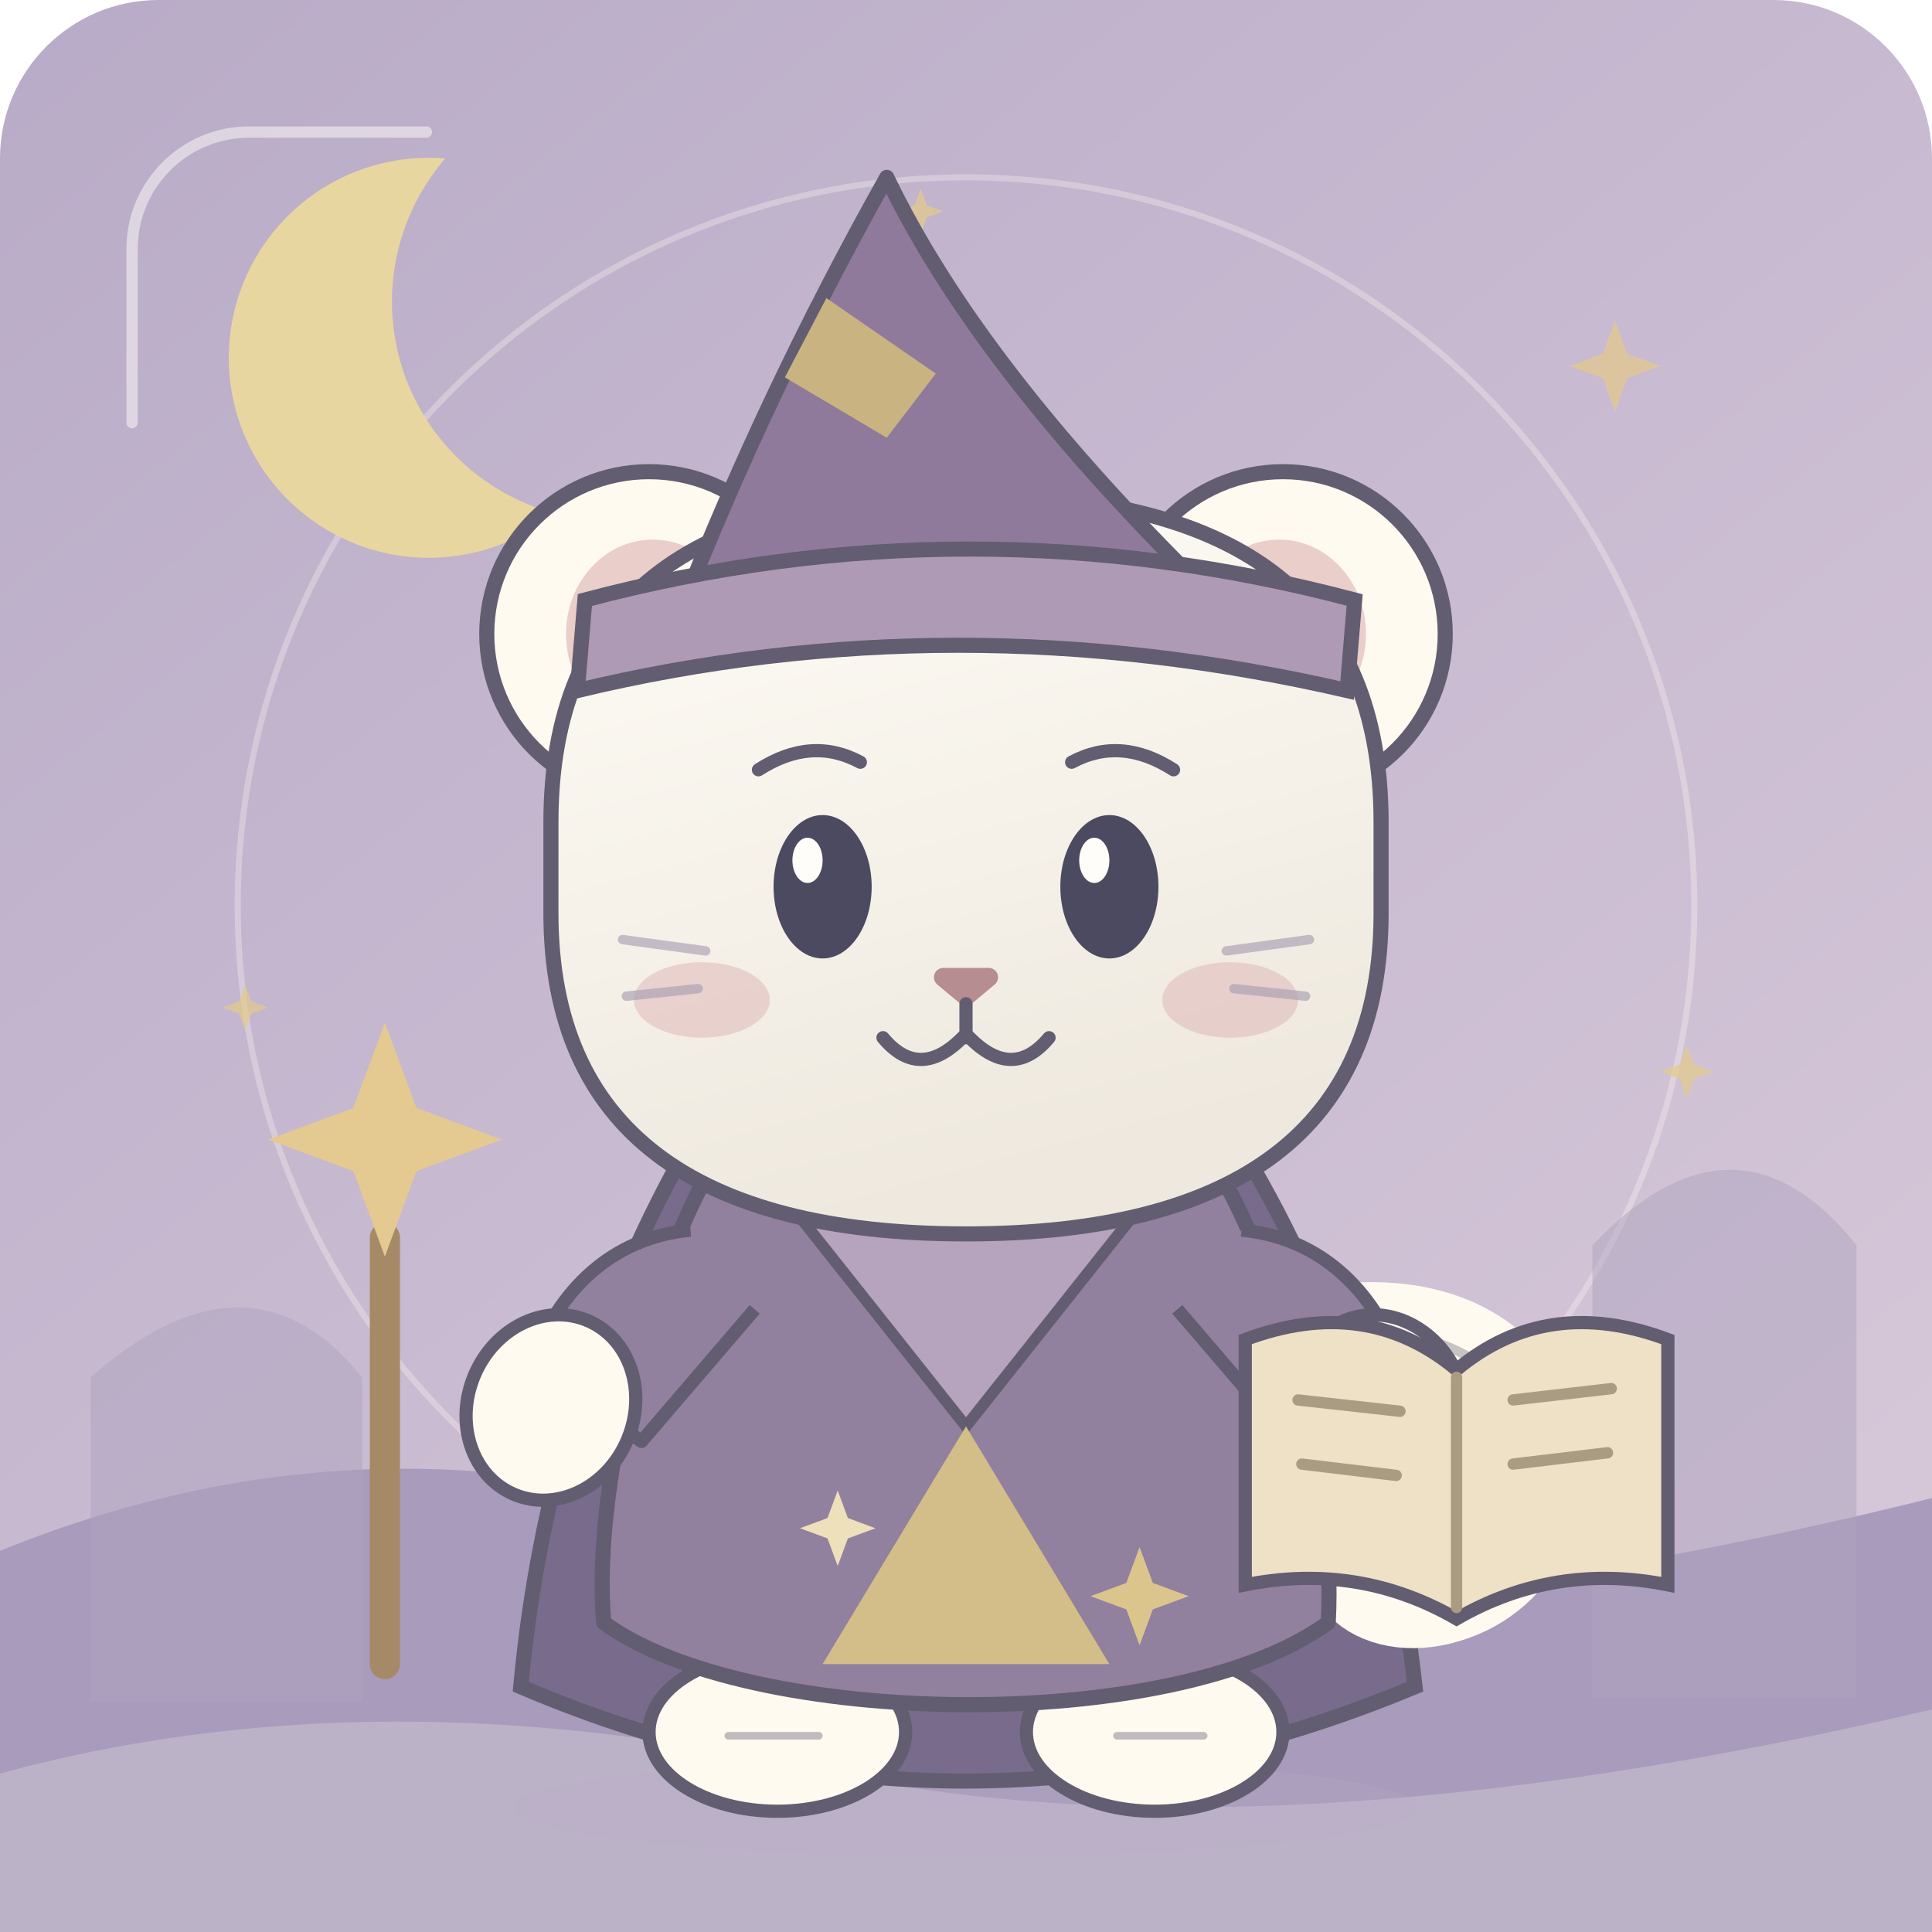
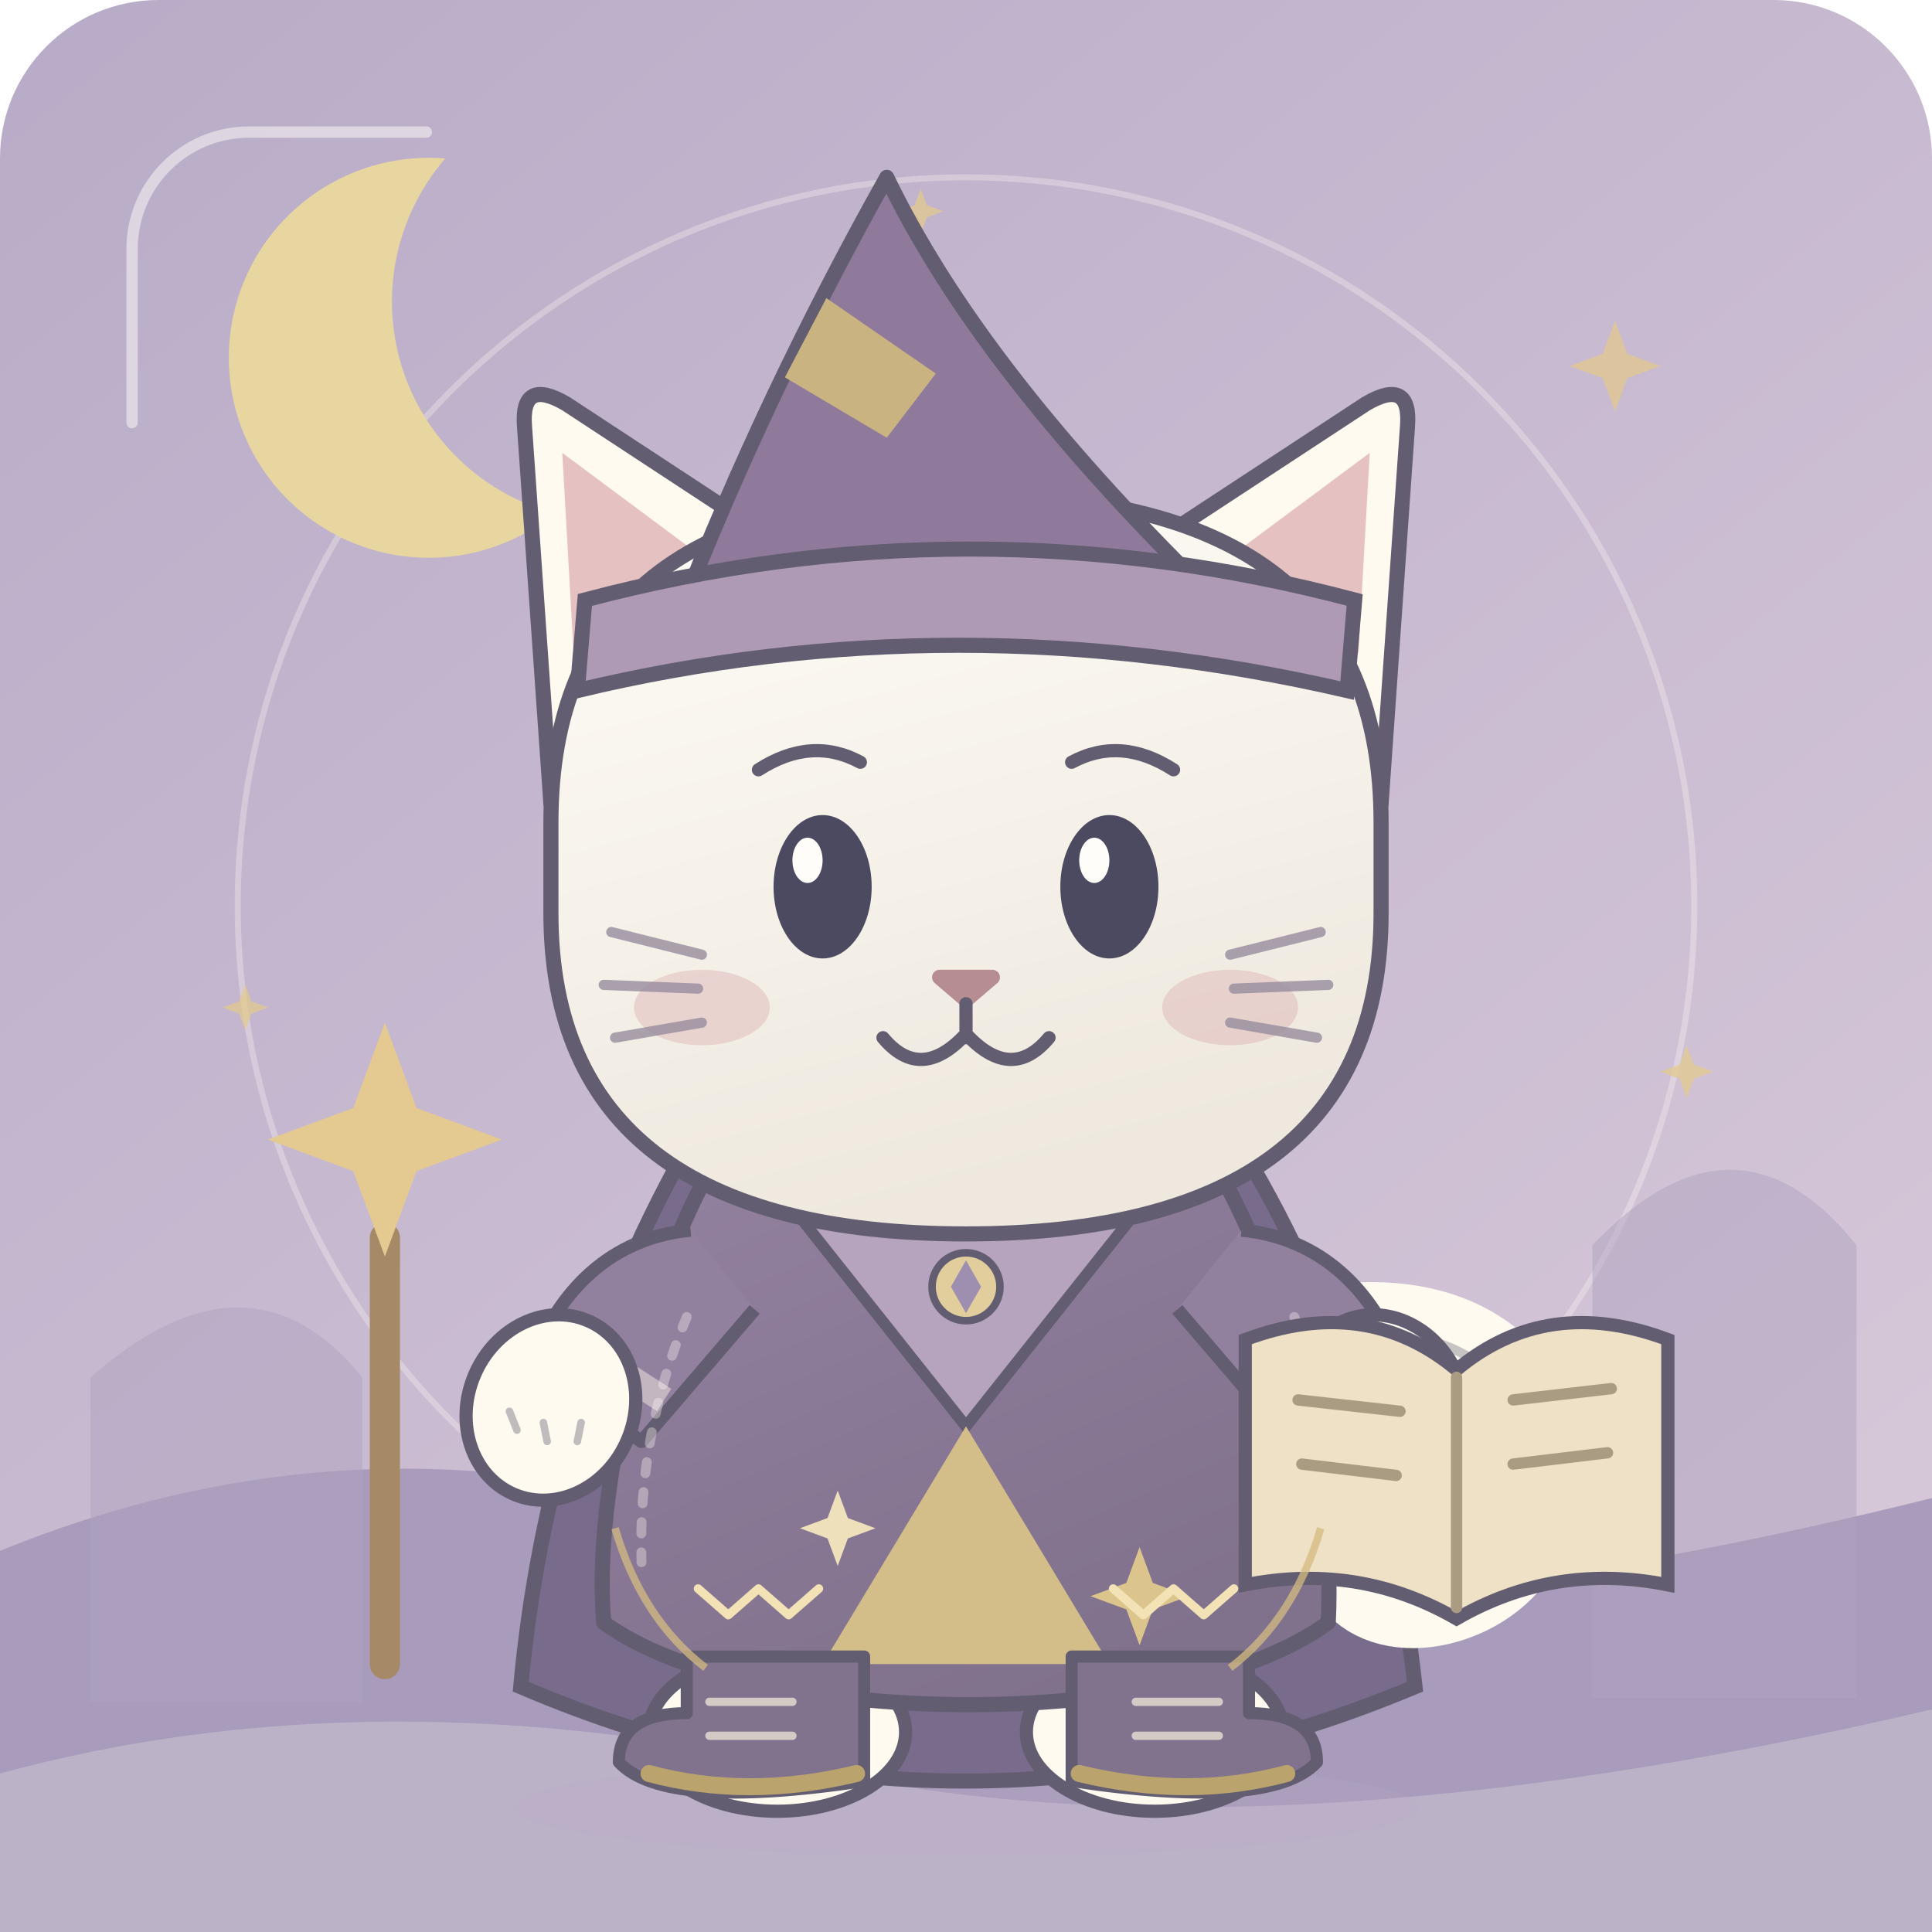
<svg xmlns="http://www.w3.org/2000/svg" width="512" height="512" viewBox="0 0 512 512" role="img" aria-labelledby="title">
  <defs>
    <linearGradient id="bg" x2=".8" y2="1">
      <stop stop-color="#b8abc7" />
      <stop offset="1" stop-color="#d7c8d9" />
    </linearGradient>
    <linearGradient id="fur" x2=".3" y2="1">
      <stop stop-color="#fffdf7" />
      <stop offset="1" stop-color="#eee8de" />
    </linearGradient>
    <linearGradient id="shine" x2="1" y2="1">
      <stop stop-color="#fff" stop-opacity=".7" />
      <stop offset="1" stop-color="#fff" stop-opacity="0" />
    </linearGradient>
  </defs>
  <rect width="512" height="512" rx="42" fill="url(#bg)" />
  <circle cx="256" cy="240" r="193" fill="none" stroke="#fffdf6" stroke-width="1.6" opacity=".3" />
  <path d="M72 90l2.43 6.57 6.57 2.43-6.57 2.43-2.43 6.57-2.43-6.57-6.57-2.43 6.57-2.43Z" fill="#e4cb89" opacity="0.7" />
  <path d="M428 85l3.24 8.76 8.76 3.24-8.76 3.24-3.24 8.76-3.24-8.76-8.76-3.24 8.76-3.24Z" fill="#e4cb89" opacity="0.7" />
  <path d="M65 261l1.62 4.38 4.38 1.62-4.38 1.62-1.62 4.38-1.62-4.38-4.38-1.62 4.38-1.62Z" fill="#e4cb89" opacity="0.7" />
  <path d="M447 277l1.89 5.11 5.11 1.89-5.11 1.89-1.89 5.11-1.89-5.11-5.11-1.89 5.11-1.89Z" fill="#e4cb89" opacity="0.7" />
  <path d="M66 429l2.7 7.3 7.3 2.7-7.3 2.7-2.7 7.3-2.7-7.3-7.3-2.7 7.3-2.7Z" fill="#e4cb89" opacity="0.7" />
  <path d="M442 437l2.16 5.84 5.84 2.16-5.84 2.16-2.16 5.84-2.16-5.84-5.84-2.16 5.84-2.16Z" fill="#e4cb89" opacity="0.7" />
  <path d="M244 50l1.62 4.38 4.38 1.62-4.38 1.62-1.62 4.38-1.62-4.38-4.38-1.62 4.38-1.62Z" fill="#e4cb89" opacity="0.7" />
  <path d="M118 42a53 53 0 1 0 29 94 58 58 0 0 1-29-94Z" fill="#e8d6a0" />
  <path d="M0 411Q103 369 207 408T512 397V512H0Z" fill="#a89bbb" />
  <path d="M0 470Q99 443 216 469T512 453V512H0Z" fill="#fffdf4" opacity=".23" />
  <path d="M24 365q42-37 72 0v86H24Zm398-35q38-40 70 0v120h-70Z" fill="#aea4bf" opacity=".5" />
  <ellipse cx="256" cy="479" rx="120" ry="13" fill="#b6abc7" opacity=".25" />
+   <defs>
+     <linearGradient id="coat" x2=".6" y2="1">
+       <stop stop-color="#92809f" />
+       <stop offset="1" stop-color="#80718c" />
+     </linearGradient>
+   </defs>
  <path d="M181 306q-36 65-43 141 117 50 237 0-9-81-45-141Z" fill="#796b8c" stroke="#625d70" stroke-width="4" />
  <path d="M332 359c78-26 91 44 56 61-19 9-35-2-27-15" fill="none" stroke="#fffaf0" stroke-width="27" stroke-linecap="round" />
  <path d="M332 359c78-26 91 44 56 61" fill="none" stroke="#625d70" stroke-width="2.5" stroke-linecap="round" opacity=".35" />
  <ellipse cx="206" cy="459" rx="34" ry="21" fill="#fffaf0" stroke="#625d70" stroke-width="3.5" />
  <ellipse cx="306" cy="459" rx="34" ry="21" fill="#fffaf0" stroke="#625d70" stroke-width="3.5" />
-   <path d="M186 314c-15 29-29 80-26 116 38 28 151 30 192 0 2-39-11-86-27-116Z" fill="#92809f" stroke="#625d70" stroke-width="4" stroke-linejoin="round" />
+   <path d="M186 314c-15 29-29 80-26 116 38 28 151 30 192 0 2-39-11-86-27-116Z" fill="url(#coat)" stroke="#625d70" stroke-width="4" stroke-linejoin="round" />
  <path d="M183 326c-21 2-35 16-42 35l29 21 30-35m129-21c21 2 35 16 42 35l-29 21-30-35" fill="#92809f" stroke="#625d70" stroke-width="3.5" stroke-linejoin="round" />
+   <path d="m145 351 31 20m160 0 31-20" stroke="#fff8ec" stroke-width="7" opacity=".45" />
  <ellipse cx="146" cy="373" rx="22" ry="25" transform="rotate(23 146 373)" fill="#fffaf0" stroke="#625d70" stroke-width="3.5" />
  <ellipse cx="366" cy="373" rx="22" ry="25" transform="rotate(-23 366 373)" fill="#fffaf0" stroke="#625d70" stroke-width="3.5" />
-   <path d="M193 460h24m79 0h23" stroke="#625d70" stroke-width="2" opacity=".4" stroke-linecap="round" />
+   <path d="m135 374 2 5m7-2 1 5m9-5-1 5m202-5 1 5m9-5-1 5m9-8-2 5M193 460h24m79 0h23" stroke="#625d70" stroke-width="2" opacity=".4" stroke-linecap="round" />
+   <path d="M182 349q-13 31-12 65m173-65q13 31 12 65" fill="none" stroke="#fffaf0" stroke-width="2.6" opacity=".35" stroke-dasharray="3 5" stroke-linecap="round" />
  <path d="m206 315 50 63 50-63" fill="#b6a3bd" stroke="#625d70" stroke-width="3" />
  <path d="m256 378-38 63h76Z" fill="#d3bd89" />
  <path d="M222 395l2.7 7.3 7.3 2.7-7.3 2.7-2.7 7.3-2.7-7.3-7.3-2.7 7.3-2.7Z" fill="#eee0ba" opacity="1" />
  <path d="M302 410l3.51 9.49 9.49 3.51-9.49 3.51-3.51 9.49-3.51-9.49-9.49-3.51 9.49-3.51Z" fill="#dbc58d" opacity="1" />
-   <circle cx="172" cy="168" r="43" fill="#fffaf0" stroke="#625d70" stroke-width="4" />
-   <circle cx="340" cy="168" r="43" fill="#fffaf0" stroke="#625d70" stroke-width="4" />
-   <ellipse cx="173" cy="168" rx="23" ry="25" fill="#d9a9ac" opacity=".55" />
-   <ellipse cx="339" cy="168" rx="23" ry="25" fill="#d9a9ac" opacity=".55" />
+   <path d="M146 213 139 113q-1-13 11-6l64 42Z" fill="#fffaf0" stroke="#625d70" stroke-width="4" stroke-linejoin="round" />
+   <path d="m298 149 64-42q12-7 11 6l-7 100Z" fill="#fffaf0" stroke="#625d70" stroke-width="4" stroke-linejoin="round" />
+   <path d="m152 173-3-53 39 29Z" fill="#d9a9ac" opacity=".68" />
+   <path d="m324 149 39-29-3 53Z" fill="#d9a9ac" opacity=".68" />
  <path d="M146 218c0-58 36-87 110-87s110 29 110 87v24c0 57-38 85-110 85s-110-28-110-85Z" fill="url(#fur)" stroke="#625d70" stroke-width="4" />
-   <path d="m238 150 9 16 9-15 9 15 9-16" fill="none" stroke="#b8aec5" stroke-width="5" stroke-linecap="round" stroke-linejoin="round" opacity=".75" />
+   <path d="m238 150 9 16 9-15 9 15 9-16" fill="none" stroke="#b8aec5" stroke-width="5" stroke-linecap="round" stroke-linejoin="round" opacity=".65" />
  <path d="M201 204q14-9 27-2m56 0q13-7 27 2" fill="none" stroke="#625d70" stroke-width="3.5" stroke-linecap="round" />
  <ellipse cx="218" cy="235" rx="13" ry="19" fill="#4c4a60" />
  <ellipse cx="294" cy="235" rx="13" ry="19" fill="#4c4a60" />
  <ellipse cx="214" cy="228" rx="4" ry="6" fill="#fffdf9" />
  <ellipse cx="290" cy="228" rx="4" ry="6" fill="#fffdf9" />
-   <ellipse cx="186" cy="265" rx="18" ry="10" fill="#d9a9ac" opacity=".43" />
-   <ellipse cx="326" cy="265" rx="18" ry="10" fill="#d9a9ac" opacity=".43" />
-   <path d="m250 259 6 5 6-5Z" fill="#b68d91" stroke="#b68d91" stroke-width="5" stroke-linejoin="round" />
+   <ellipse cx="186" cy="267" rx="18" ry="10" fill="#d9a9ac" opacity=".4" />
+   <ellipse cx="326" cy="267" rx="18" ry="10" fill="#d9a9ac" opacity=".4" />
+   <path d="m249 259 7 6 7-6Z" fill="#b68d91" stroke="#b68d91" stroke-width="4" stroke-linejoin="round" />
  <path d="M256 266v9m0-1q-12 13-22 1m22-1q12 13 22 1" fill="none" stroke="#625d70" stroke-width="3.5" stroke-linecap="round" />
-   <path d="M165 249l22 3m-21 12 19-2m162-13-22 3m21 12-19-2" stroke="#a8a0b1" stroke-width="2.5" stroke-linecap="round" opacity=".65" />
+   <path d="m162 247 24 6m-26 8 25 1m-22 13 23-4m164-24-24 6m26 8-25 1m22 13-23-4" stroke="#978c9e" stroke-width="2.7" stroke-linecap="round" opacity=".8" />
  <path d="M180 163q23-59 55-116 24 50 84 109Z" fill="#8f7a9c" stroke="#625d70" stroke-width="4" stroke-linejoin="round" />
  <path d="m219 79 29 20-13 17-27-16" fill="#c9b381" />
  <path d="M155 159q102-27 204 0l-2 24q-104-24-204 0Z" fill="#ae9ab5" stroke="#625d70" stroke-width="4" />
  <path d="M102 328v113" stroke="#a68a67" stroke-width="8" stroke-linecap="round" />
  <path d="M102 271l8.37 22.63 22.63 8.37-22.63 8.37-8.37 22.63-8.37-22.63-22.63-8.37 22.63-8.37Z" fill="#e4c991" opacity="1" />
  <path d="M386 363q24-20 56-8v65q-30-6-56 9-26-15-56-9v-65q32-12 56 8Z" fill="#eee1c5" stroke="#625d70" stroke-width="3.5" />
  <path d="M386 365v61m-42-55 27 3m30-3 26-3m-82 20 25 3m31-3 25-3" stroke="#aa9c83" stroke-width="3" stroke-linecap="round" />
+   <path d="M182 439v15q-18 0-18 13 12 13 65 5v-33Zm102 0v33q53 8 65-5 0-13-18-13v-15Z" fill="#81728e" stroke="#625d70" stroke-width="3.2" stroke-linejoin="round" />
+   <path d="M172 470q26 7 55 0m59 0q29 7 55 0" fill="none" stroke="#bba36e" stroke-width="4.5" stroke-linecap="round" />
+   <path d="M188 451h22m-22 9h22m91-9h22m-22 9h22" stroke="#f8f1df" stroke-width="2.2" opacity=".7" stroke-linecap="round" />
+   <path d="m185 421 8 7 8-7 8 7 8-7m78 0 8 7 8-7 8 7 8-7" fill="none" stroke="#f2e2b6" stroke-width="2.3" stroke-linecap="round" stroke-linejoin="round" />
+   <circle cx="256" cy="341" r="9" fill="#e2ce9c" stroke="#625d70" stroke-width="2" />
+   <path d="m256 334 4 7-4 7-4-7Z" fill="#9e8fb0" />
+   <path d="M163 405q7 24 24 37m163-37q-7 24-24 37" fill="none" stroke="#d4bb82" stroke-width="2" opacity=".75" />
  <path d="M35 112V66a31 31 0 0 1 31-31h47" fill="none" stroke="#fffdf7" stroke-width="3" opacity=".5" stroke-linecap="round" />
</svg>
